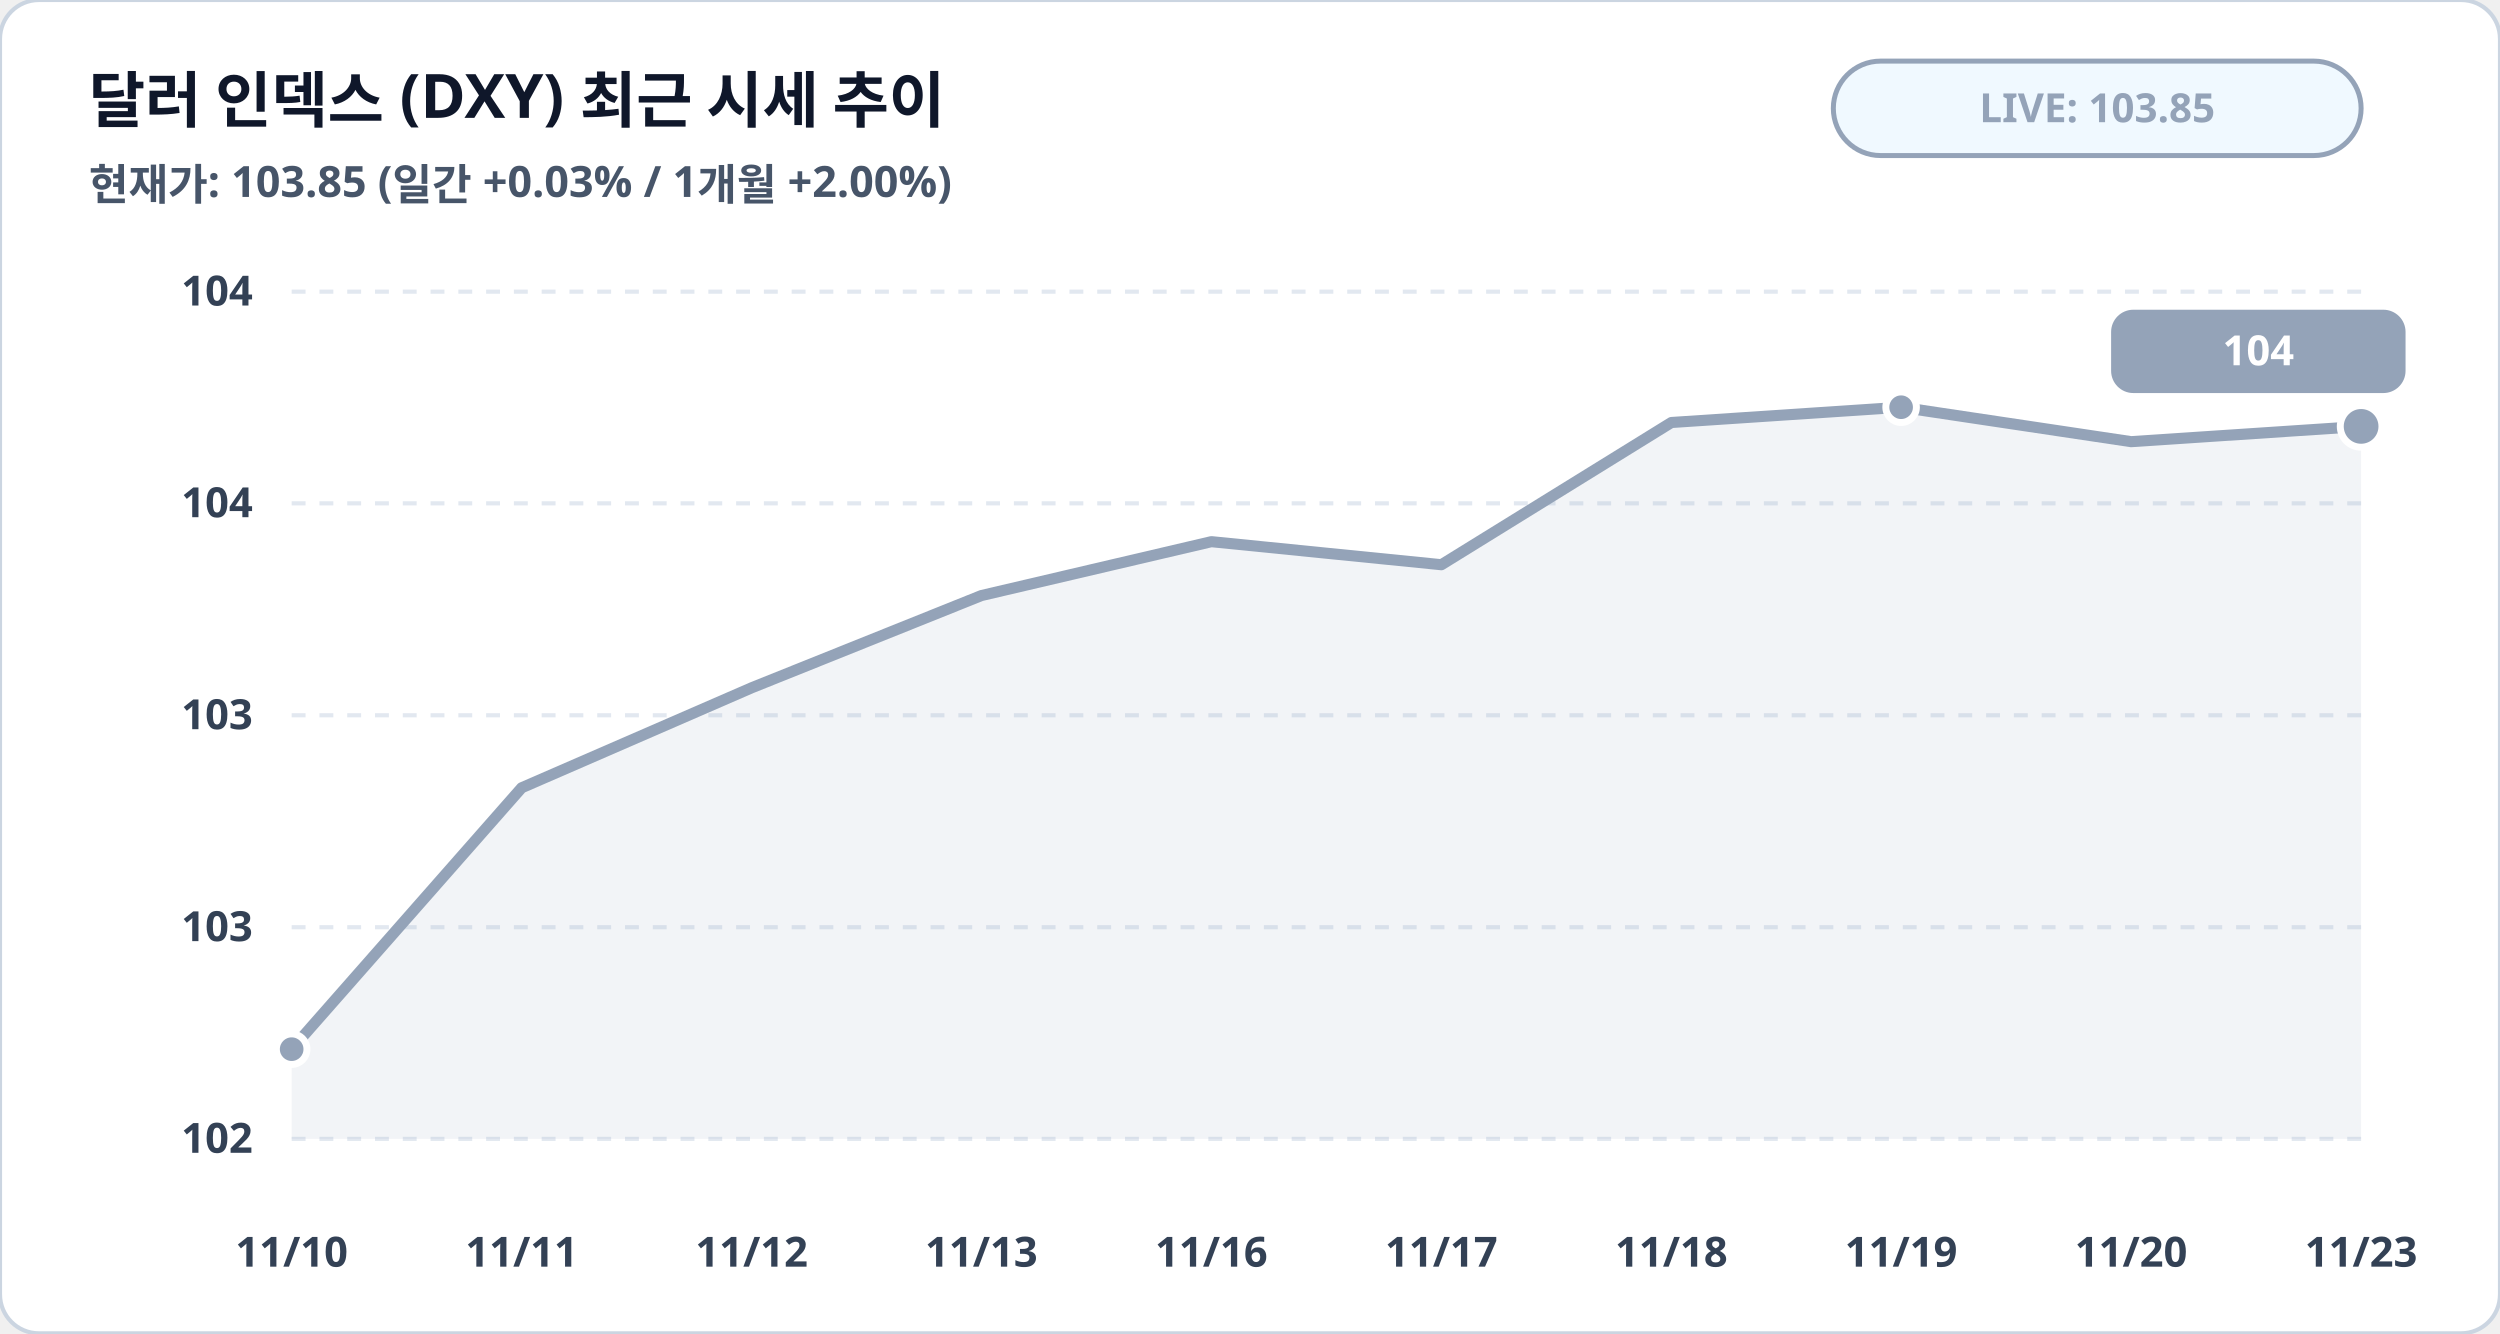
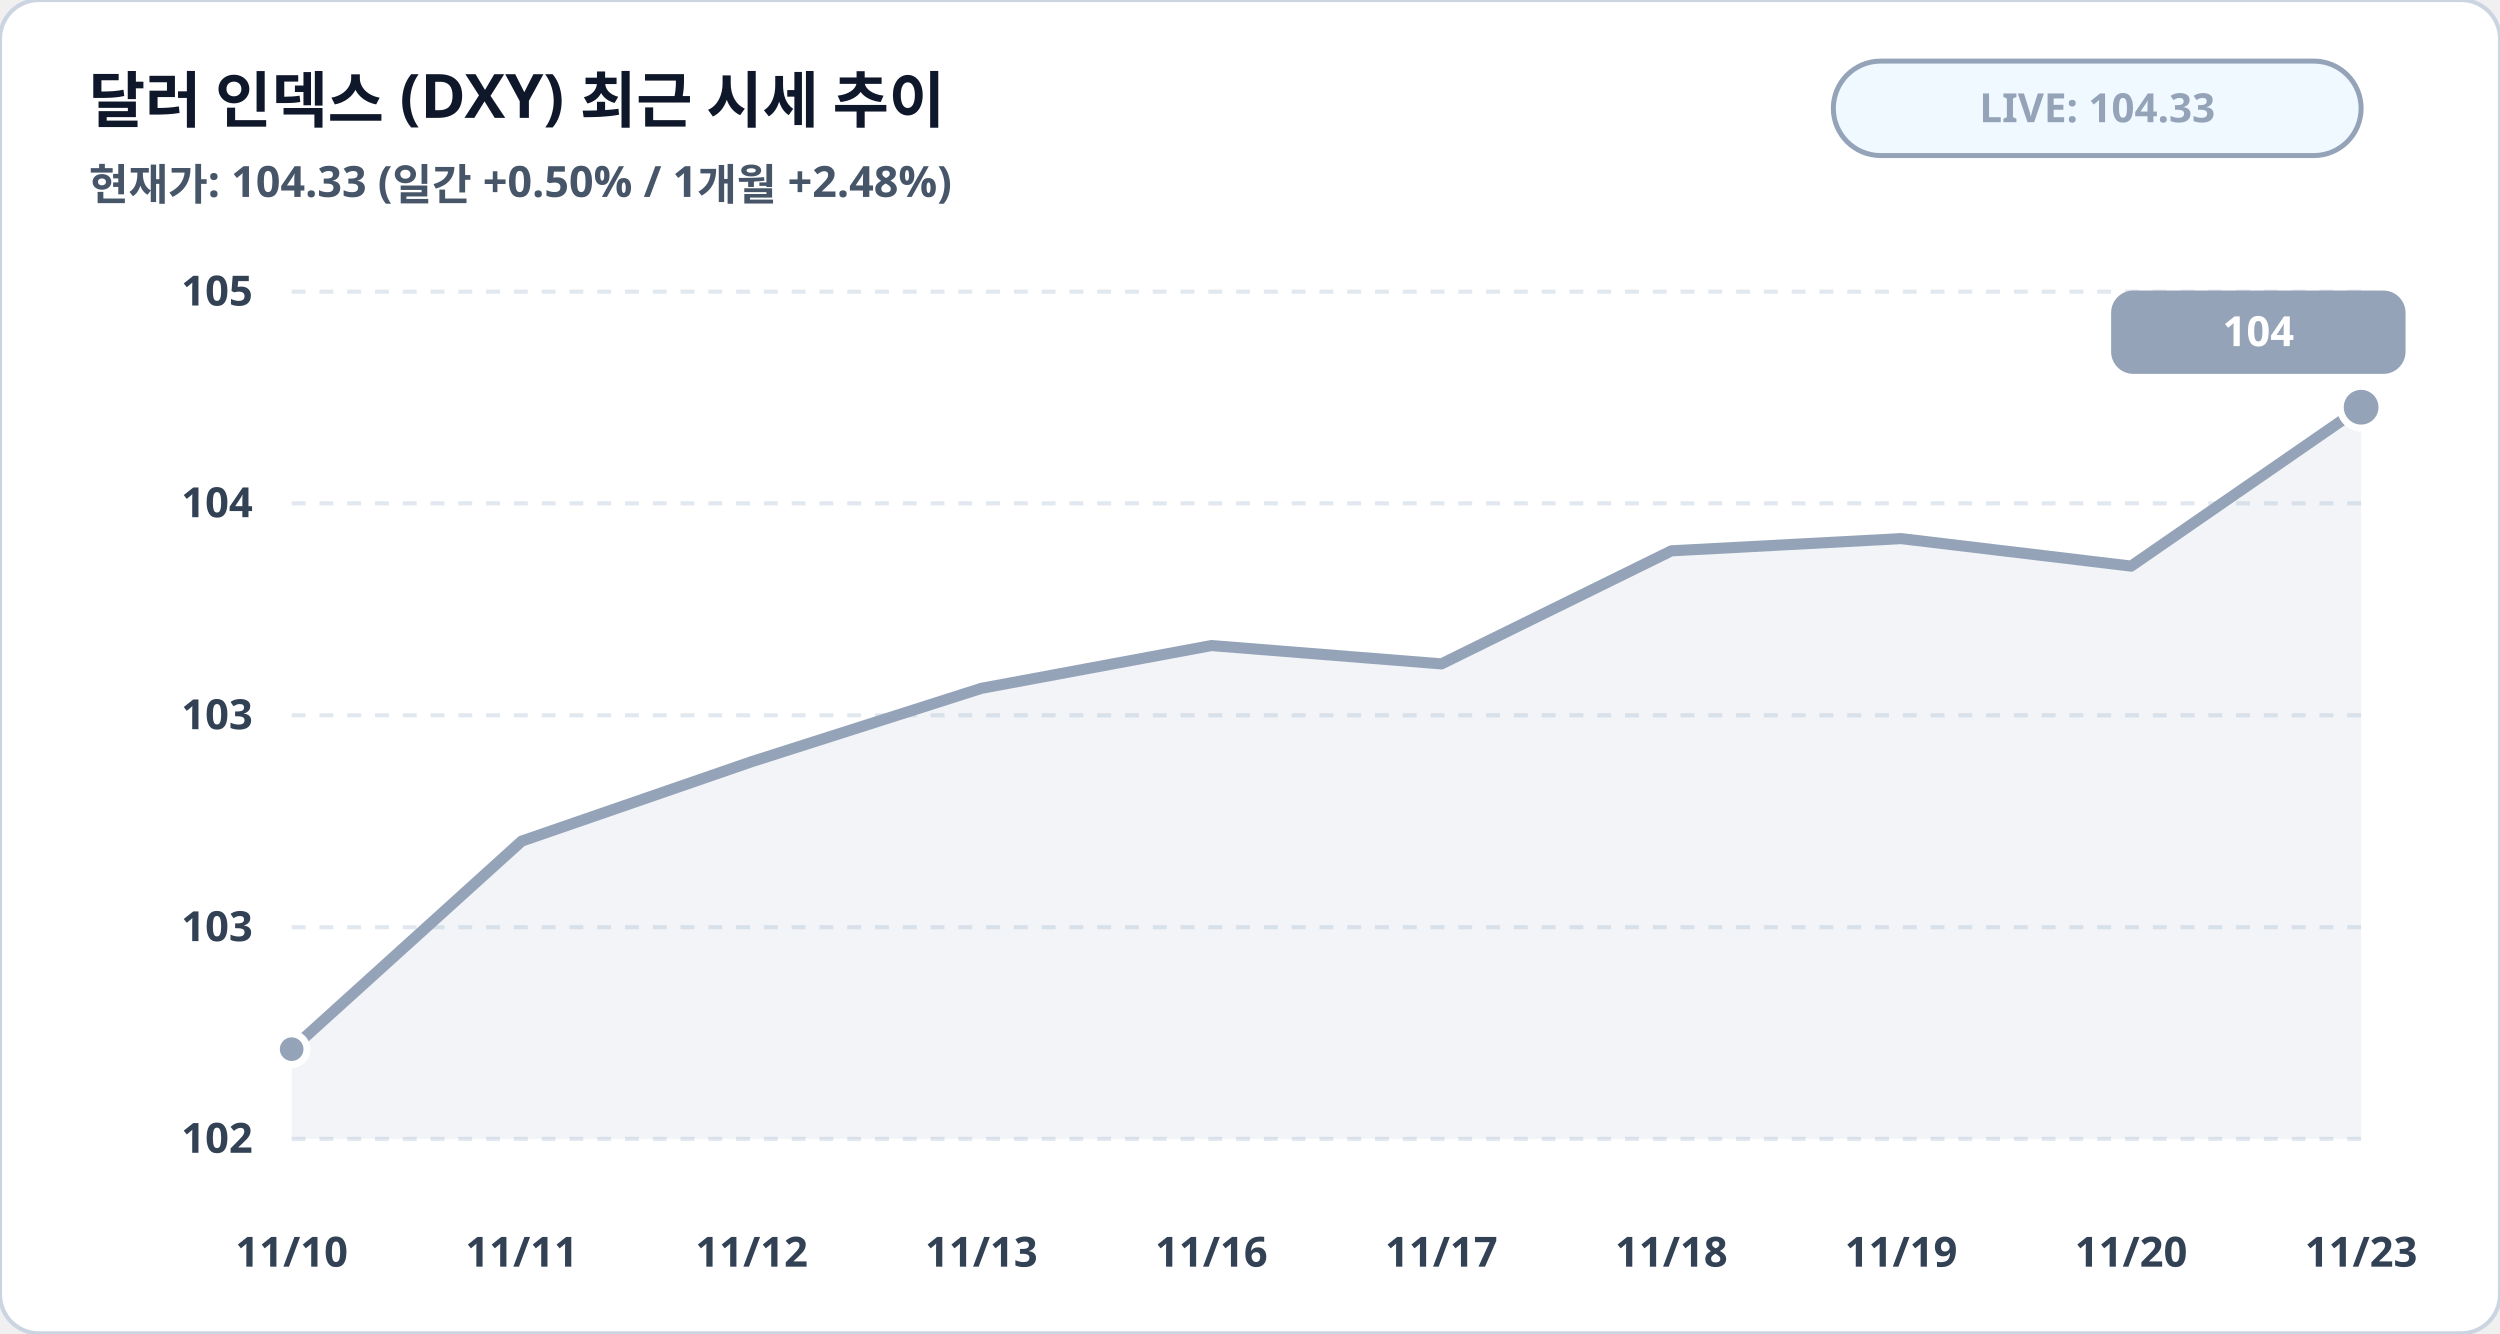
<svg xmlns="http://www.w3.org/2000/svg" viewBox="0 0 900 480" width="100%" height="100%">
  <rect width="900" height="480" rx="14" fill="#ffffff" stroke="#cbd5e1" stroke-width="1.5" />
  <text x="32" y="44" fill="#0f172a" font-family="Pretendard, sans-serif" font-size="22" font-weight="900">달러 인덱스 (DXY) 최근 시세 추이</text>
-   <text x="32" y="72" fill="#475569" font-family="Pretendard, sans-serif" font-size="15.5" font-weight="600">현재가: 103.85 (일간 +0.03% / 1개월 +2.00%)</text>
+   <text x="32" y="72" fill="#475569" font-family="Pretendard, sans-serif" font-size="15.5" font-weight="600">현재가: 104.33 (일간 +0.50% / 1개월 +2.48%)</text>
  <rect x="660" y="22" width="190" height="34" rx="17" fill="#f0f9ff" stroke="#94a3b8" stroke-width="1.8" />
-   <text x="755" y="44" fill="#94a3b8" font-family="Pretendard, sans-serif" font-size="14.5" font-weight="800" text-anchor="middle">LIVE: 103.85</text>
+   <text x="755" y="44" fill="#94a3b8" font-family="Pretendard, sans-serif" font-size="14.5" font-weight="800" text-anchor="middle">LIVE: 104.33</text>
  <line x1="105" y1="105.0" x2="850" y2="105.0" stroke="#e2e8f0" stroke-width="1.5" stroke-dasharray="5,5" />
-   <text x="91" y="110.0" fill="#334155" font-family="Pretendard, sans-serif" font-size="15" font-weight="700" text-anchor="end">104</text>
+   <text x="91" y="110.0" fill="#334155" font-family="Pretendard, sans-serif" font-size="15" font-weight="700" text-anchor="end">105</text>
  <line x1="105" y1="181.2" x2="850" y2="181.2" stroke="#e2e8f0" stroke-width="1.5" stroke-dasharray="5,5" />
  <text x="91" y="186.2" fill="#334155" font-family="Pretendard, sans-serif" font-size="15" font-weight="700" text-anchor="end">104</text>
  <line x1="105" y1="257.5" x2="850" y2="257.5" stroke="#e2e8f0" stroke-width="1.5" stroke-dasharray="5,5" />
  <text x="91" y="262.5" fill="#334155" font-family="Pretendard, sans-serif" font-size="15" font-weight="700" text-anchor="end">103</text>
  <line x1="105" y1="333.8" x2="850" y2="333.8" stroke="#e2e8f0" stroke-width="1.5" stroke-dasharray="5,5" />
  <text x="91" y="338.8" fill="#334155" font-family="Pretendard, sans-serif" font-size="15" font-weight="700" text-anchor="end">103</text>
  <line x1="105" y1="410.0" x2="850" y2="410.0" stroke="#e2e8f0" stroke-width="1.5" stroke-dasharray="5,5" />
  <text x="91" y="415.0" fill="#334155" font-family="Pretendard, sans-serif" font-size="15" font-weight="700" text-anchor="end">102</text>
-   <polygon points="105.0,410.0 105.0,377.7 187.8,283.6 270.6,247.6 353.3,214.4 436.1,195.0 518.9,203.3 601.7,152.1 684.4,146.6 767.2,159.0 850.0,153.5 850.0,410.0" fill="#94a3b8" fill-opacity="0.12" />
-   <polyline fill="none" stroke="#94a3b8" stroke-width="4" stroke-linecap="round" stroke-linejoin="round" points="105.0,377.7 187.8,283.6 270.6,247.6 353.3,214.4 436.1,195.0 518.9,203.3 601.7,152.1 684.4,146.6 767.2,159.0 850.0,153.5" />
+   <polygon points="105.0,410.0 105.0,377.7 187.8,302.8 270.6,274.2 353.3,247.8 436.1,232.4 518.9,239.0 601.7,198.3 684.4,193.9 767.2,203.8 850.0,146.6 850.0,410.0" fill="#94a3b8" fill-opacity="0.12" />
+   <polyline fill="none" stroke="#94a3b8" stroke-width="4" stroke-linecap="round" stroke-linejoin="round" points="105.0,377.7 187.8,302.8 270.6,274.2 353.3,247.8 436.1,232.4 518.9,239.0 601.7,198.3 684.4,193.9 767.2,203.8 850.0,146.6" />
  <circle cx="105.0" cy="377.7" r="5.5" fill="#94a3b8" stroke="#ffffff" stroke-width="2.5" />
-   <circle cx="684.4" cy="146.6" r="5.5" fill="#94a3b8" stroke="#ffffff" stroke-width="2.5" />
-   <circle cx="850.0" cy="153.5" r="7.5" fill="#94a3b8" stroke="#ffffff" stroke-width="2.5" />
-   <rect x="760.0" y="111.5" width="106" height="30" rx="8" fill="#94a3b8" />
-   <text x="813.0" y="131.5" fill="#ffffff" font-family="Pretendard, sans-serif" font-size="15" font-weight="800" text-anchor="middle">104</text>
+   <circle cx="850.0" cy="146.6" r="7.5" fill="#94a3b8" stroke="#ffffff" stroke-width="2.5" />
+   <rect x="760.0" y="104.6" width="106" height="30" rx="8" fill="#94a3b8" />
+   <text x="813.0" y="124.6" fill="#ffffff" font-family="Pretendard, sans-serif" font-size="15" font-weight="800" text-anchor="middle">104</text>
  <text x="105.0" y="456" fill="#334155" font-family="Pretendard, sans-serif" font-size="15" font-weight="700" text-anchor="middle">11/10</text>
  <text x="187.8" y="456" fill="#334155" font-family="Pretendard, sans-serif" font-size="15" font-weight="700" text-anchor="middle">11/11</text>
  <text x="270.6" y="456" fill="#334155" font-family="Pretendard, sans-serif" font-size="15" font-weight="700" text-anchor="middle">11/12</text>
  <text x="353.3" y="456" fill="#334155" font-family="Pretendard, sans-serif" font-size="15" font-weight="700" text-anchor="middle">11/13</text>
  <text x="436.1" y="456" fill="#334155" font-family="Pretendard, sans-serif" font-size="15" font-weight="700" text-anchor="middle">11/16</text>
  <text x="518.9" y="456" fill="#334155" font-family="Pretendard, sans-serif" font-size="15" font-weight="700" text-anchor="middle">11/17</text>
  <text x="601.7" y="456" fill="#334155" font-family="Pretendard, sans-serif" font-size="15" font-weight="700" text-anchor="middle">11/18</text>
  <text x="684.4" y="456" fill="#334155" font-family="Pretendard, sans-serif" font-size="15" font-weight="700" text-anchor="middle">11/19</text>
  <text x="767.2" y="456" fill="#334155" font-family="Pretendard, sans-serif" font-size="15" font-weight="700" text-anchor="middle">11/20</text>
  <text x="850.0" y="456" fill="#334155" font-family="Pretendard, sans-serif" font-size="15" font-weight="700" text-anchor="middle">11/23</text>
</svg>
